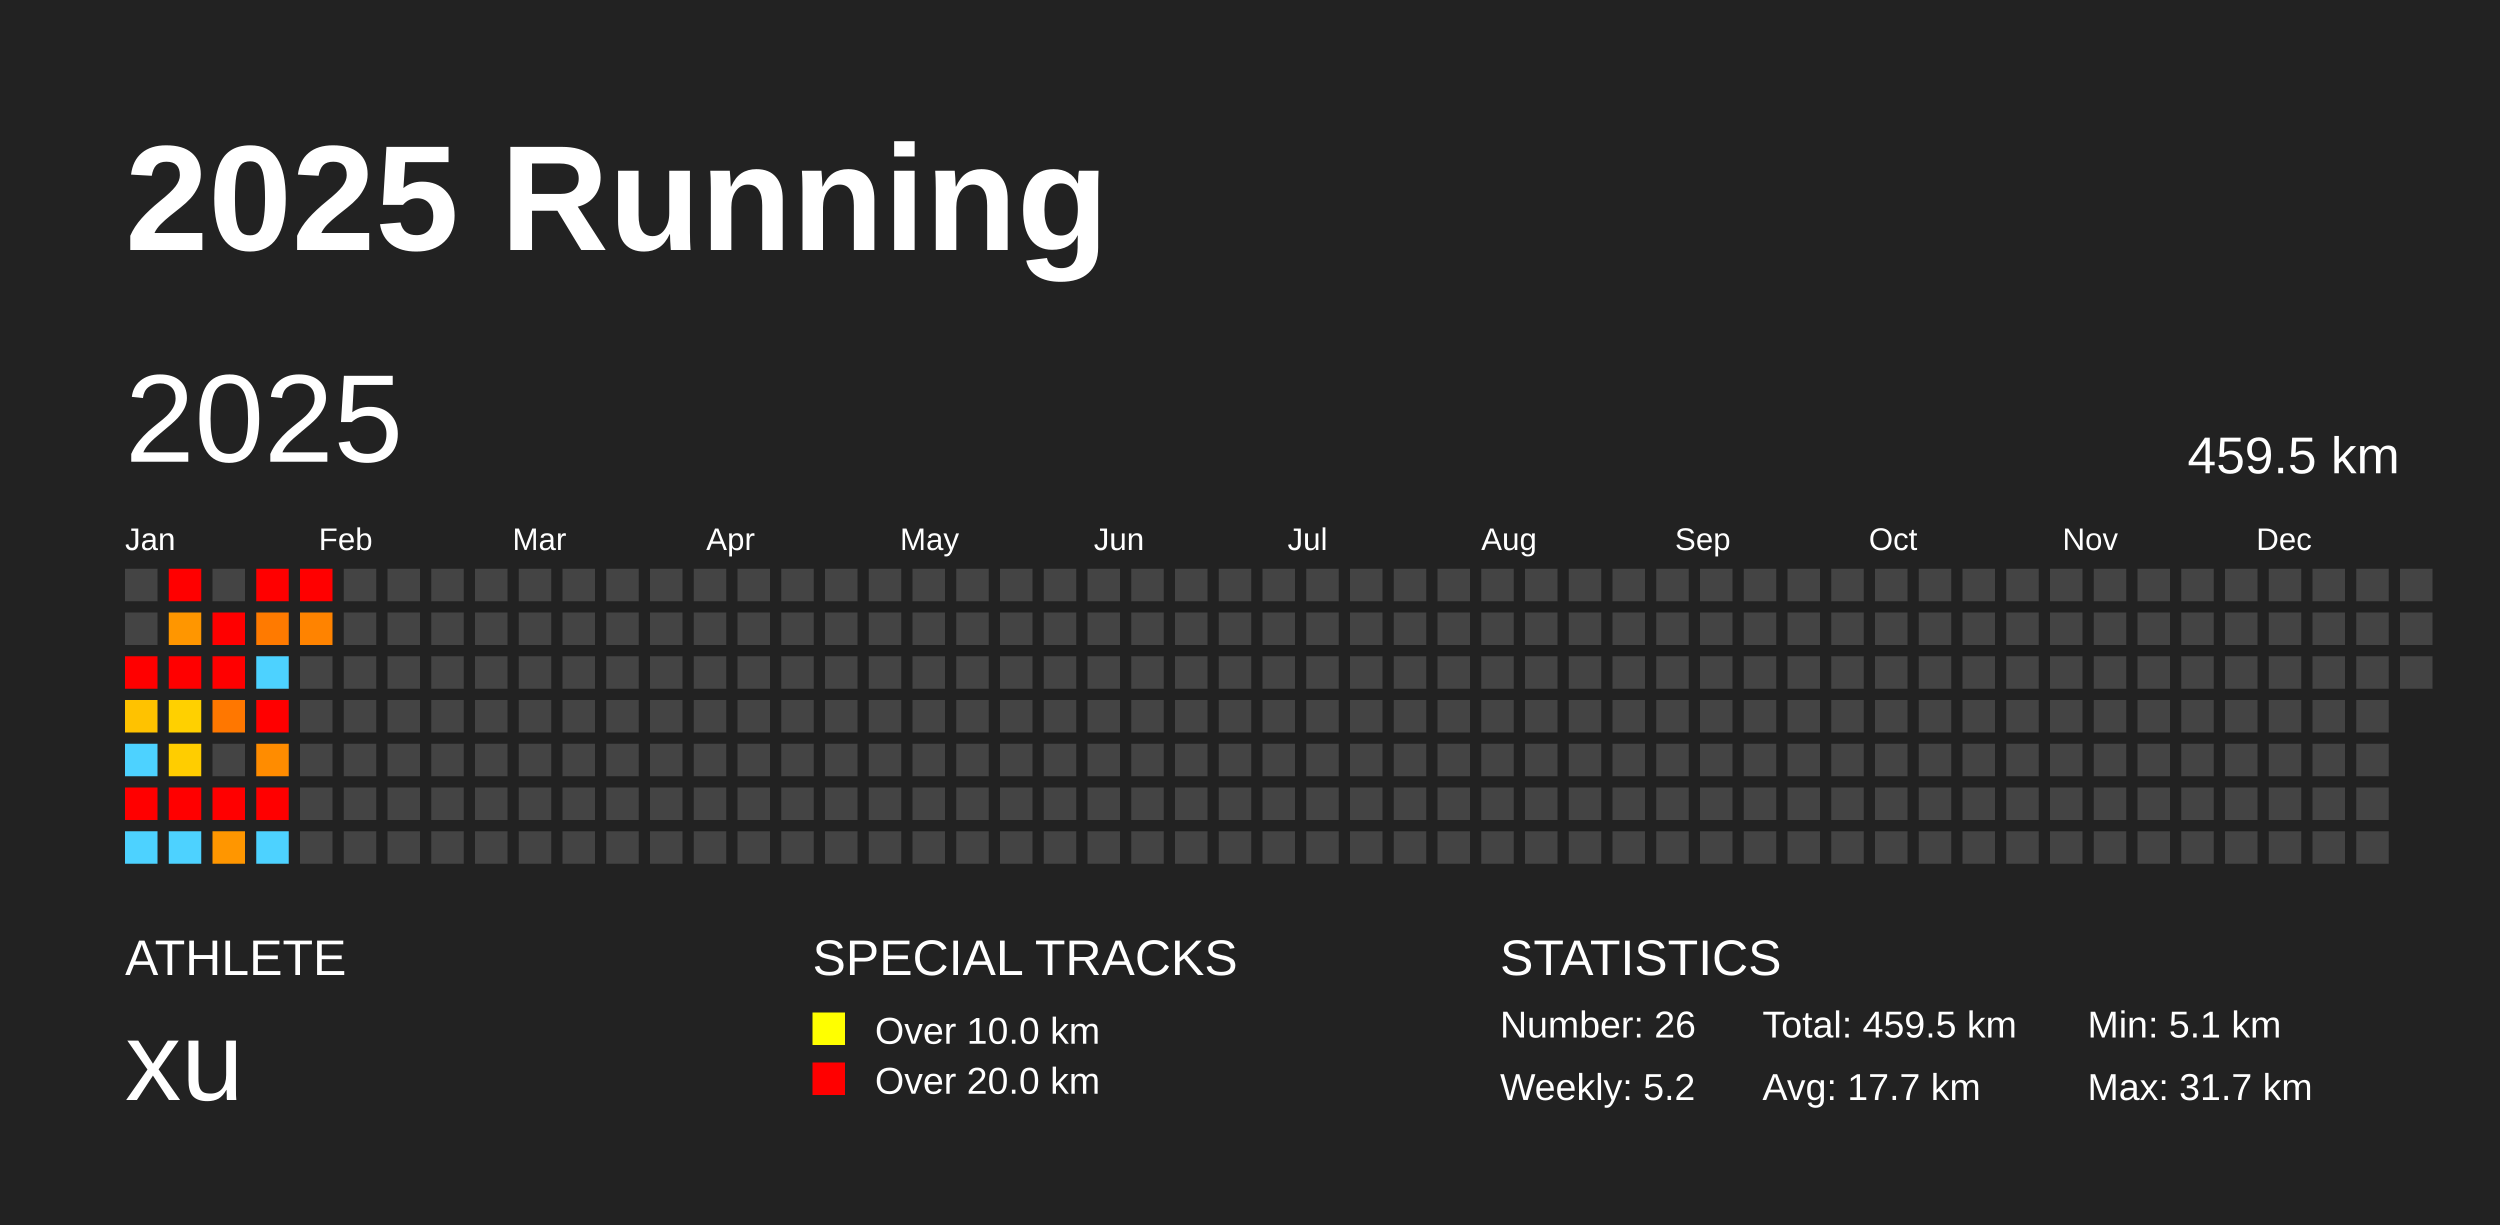
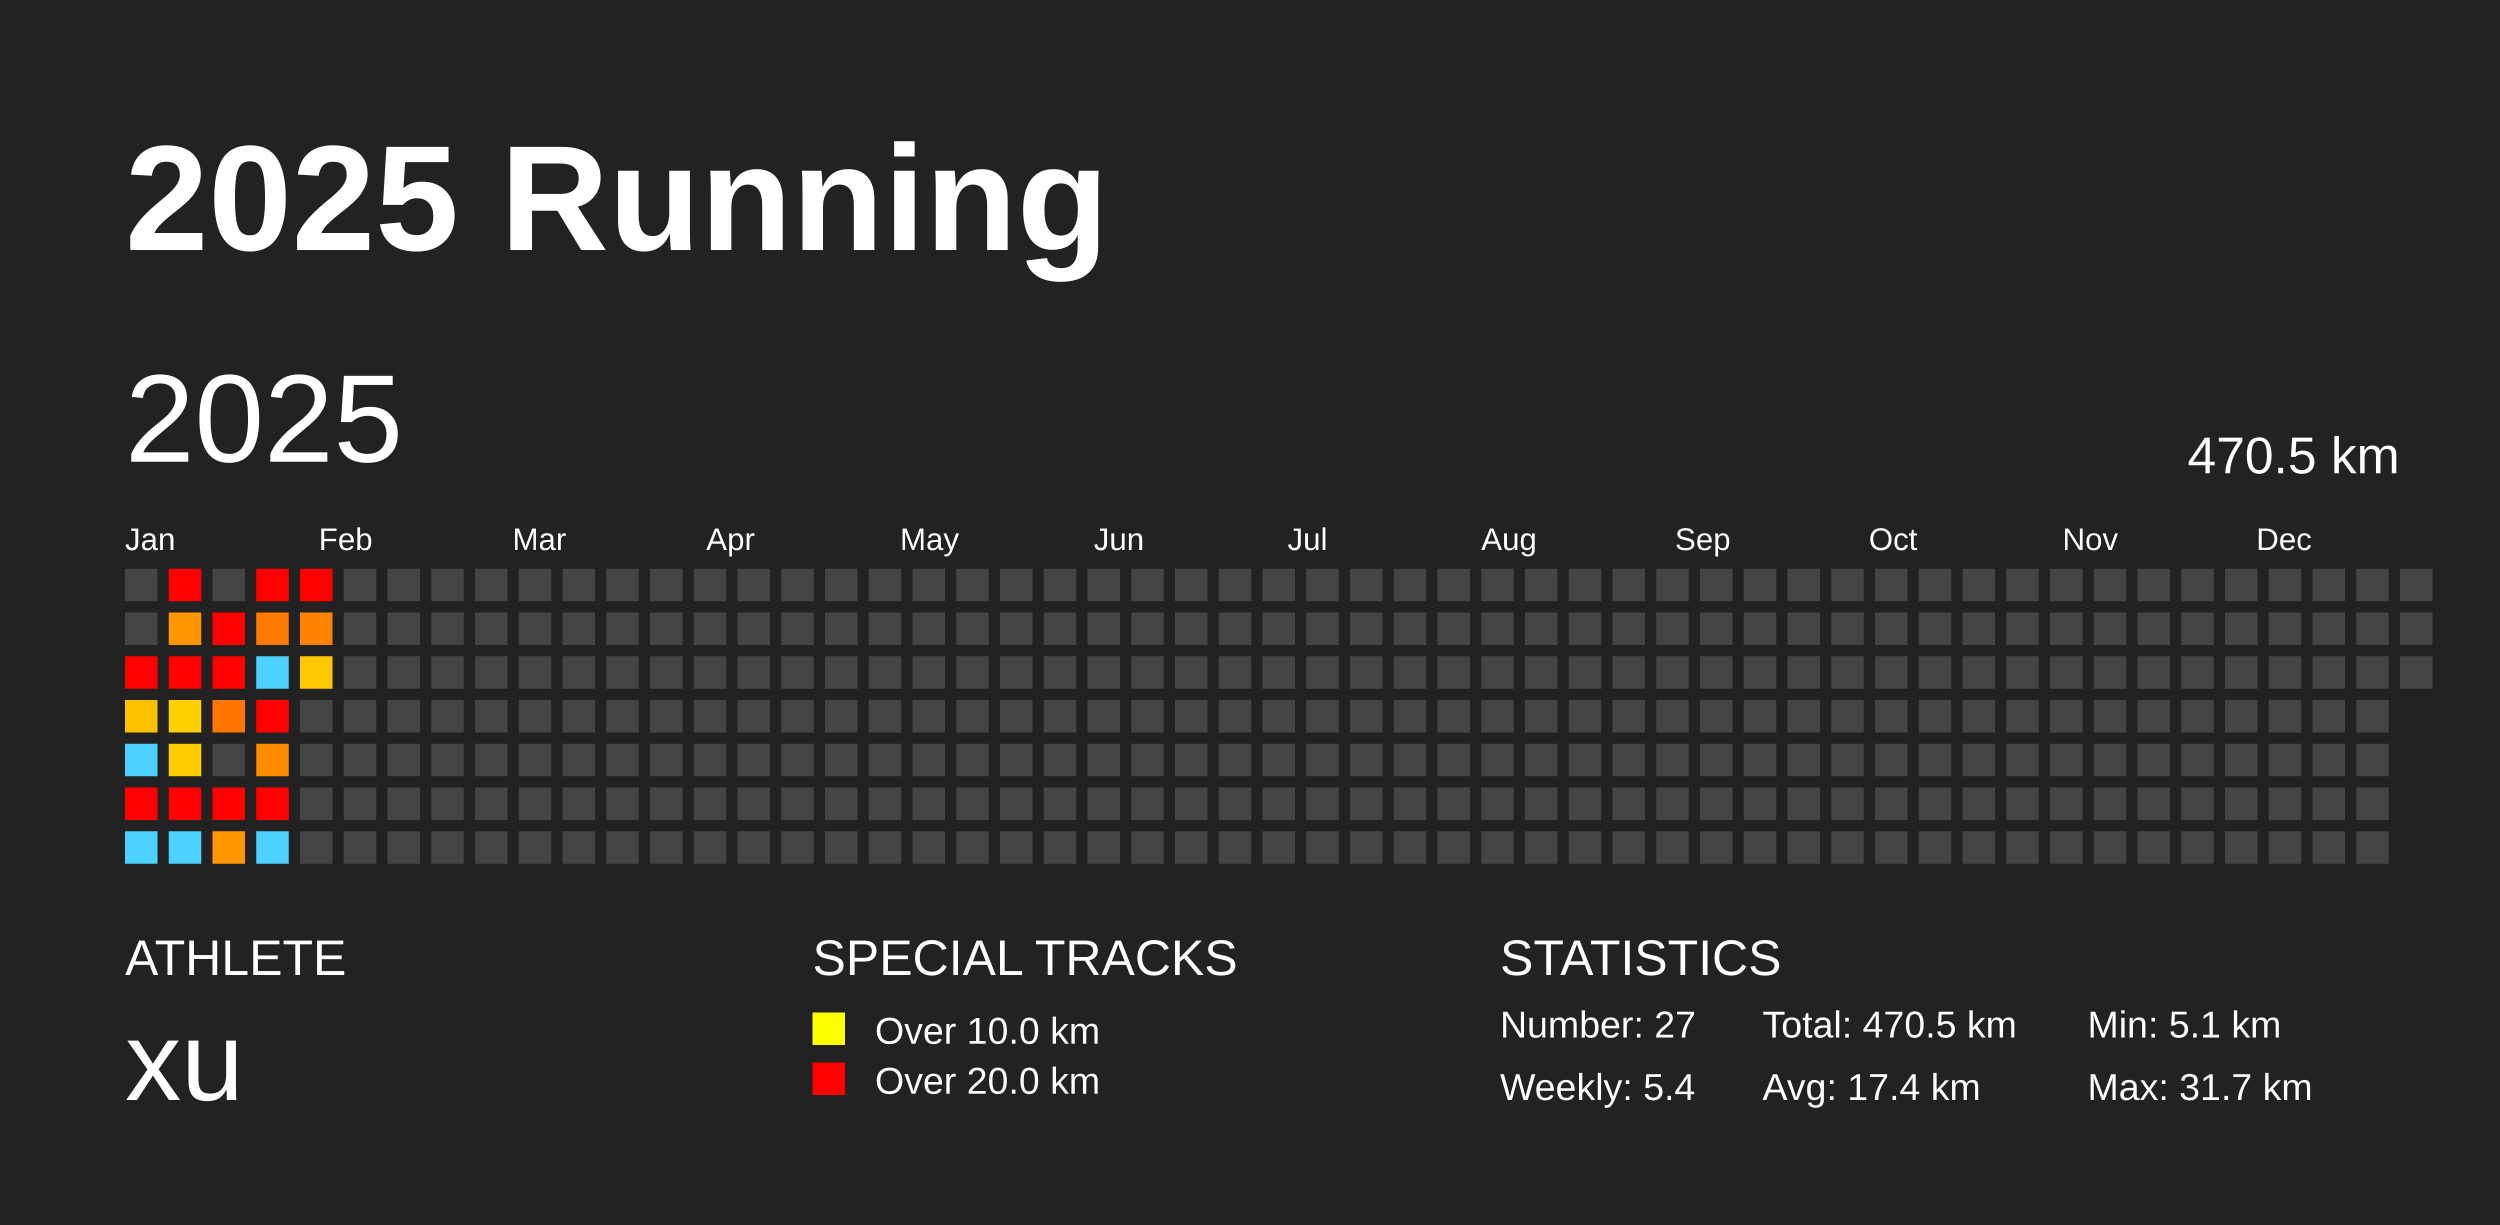
<svg xmlns="http://www.w3.org/2000/svg" baseProfile="full" height="98mm" version="1.1" viewBox="0,0,200,98" width="200mm">
  <defs />
  <rect fill="#222222" height="98" width="200" x="0" y="0" />
  <text fill="#FFFFFF" style="font-size:12px; font-family:Arial; font-weight:bold;" x="10" y="20">2025 Running</text>
  <text fill="#FFFFFF" style="font-size:4px; font-family:Arial" x="10" y="78">ATHLETE</text>
  <text fill="#FFFFFF" style="font-size:9px; font-family:Arial" x="10" y="88">xu</text>
  <text fill="#FFFFFF" style="font-size:4px; font-family:Arial" x="65" y="78">SPECIAL TRACKS</text>
  <rect fill="yellow" height="2.6" width="2.6" x="65" y="81" />
  <text fill="#FFFFFF" style="font-size:3px; font-family:Arial" x="70" y="83.5">Over 10.0 km</text>
  <rect fill="red" height="2.6" width="2.6" x="65" y="85" />
  <text fill="#FFFFFF" style="font-size:3px; font-family:Arial" x="70" y="87.5">Over 20.0 km</text>
  <text fill="#FFFFFF" style="font-size:4px; font-family:Arial" x="120" y="78">STATISTICS</text>
-   <text fill="#FFFFFF" style="font-size:3px; font-family:Arial" x="120" y="83">Number: 26</text>
-   <text fill="#FFFFFF" style="font-size:3px; font-family:Arial" x="120" y="88">Weekly: 5.2</text>
-   <text fill="#FFFFFF" style="font-size:3px; font-family:Arial" x="141" y="83">Total: 459.5 km</text>
-   <text fill="#FFFFFF" style="font-size:3px; font-family:Arial" x="141" y="88">Avg: 17.7 km</text>
+   <text fill="#FFFFFF" style="font-size:3px; font-family:Arial" x="120" y="83">Number: 27</text>
+   <text fill="#FFFFFF" style="font-size:3px; font-family:Arial" x="120" y="88">Weekly: 5.4</text>
+   <text fill="#FFFFFF" style="font-size:3px; font-family:Arial" x="141" y="83">Total: 470.5 km</text>
+   <text fill="#FFFFFF" style="font-size:3px; font-family:Arial" x="141" y="88">Avg: 17.4 km</text>
  <text fill="#FFFFFF" style="font-size:3px; font-family:Arial" x="167" y="83">Min: 5.1 km</text>
  <text fill="#FFFFFF" style="font-size:3px; font-family:Arial" x="167" y="88">Max: 31.7 km</text>
  <text dominant-baseline="hanging" fill="#FFFFFF" style="font-size:10.0px; font-family:Arial;" x="10" y="30">2025</text>
-   <text dominant-baseline="hanging" fill="#FFFFFF" style="font-size:4.125px; font-family:Arial;" x="175" y="35">459.5 km</text>
+   <text dominant-baseline="hanging" fill="#FFFFFF" style="font-size:4.125px; font-family:Arial;" x="175" y="35">470.5 km</text>
  <text fill="#FFFFFF" style="font-size:2.5px; font-family:Arial" x="10.0" y="44">Jan</text>
  <text fill="#FFFFFF" style="font-size:2.5px; font-family:Arial" x="25.5" y="44">Feb</text>
  <text fill="#FFFFFF" style="font-size:2.5px; font-family:Arial" x="41.0" y="44">Mar</text>
  <text fill="#FFFFFF" style="font-size:2.5px; font-family:Arial" x="56.5" y="44">Apr</text>
  <text fill="#FFFFFF" style="font-size:2.5px; font-family:Arial" x="72.0" y="44">May</text>
  <text fill="#FFFFFF" style="font-size:2.5px; font-family:Arial" x="87.5" y="44">Jun</text>
  <text fill="#FFFFFF" style="font-size:2.5px; font-family:Arial" x="103.0" y="44">Jul</text>
  <text fill="#FFFFFF" style="font-size:2.5px; font-family:Arial" x="118.5" y="44">Aug</text>
  <text fill="#FFFFFF" style="font-size:2.5px; font-family:Arial" x="134.0" y="44">Sep</text>
  <text fill="#FFFFFF" style="font-size:2.5px; font-family:Arial" x="149.5" y="44">Oct</text>
  <text fill="#FFFFFF" style="font-size:2.5px; font-family:Arial" x="165.0" y="44">Nov</text>
  <text fill="#FFFFFF" style="font-size:2.5px; font-family:Arial" x="180.5" y="44">Dec</text>
  <rect fill="#444444" height="2.6" width="2.6" x="10.0" y="45.5" />
  <rect fill="#444444" height="2.6" width="2.6" x="10.0" y="49.0" />
  <rect fill="red" height="2.6" width="2.6" x="10.0" y="52.5" />
  <rect fill="#ffc200" height="2.6" width="2.6" x="10.0" y="56.0" />
  <rect fill="#4dd2ff" height="2.6" width="2.6" x="10.0" y="59.5" />
  <rect fill="red" height="2.6" width="2.6" x="10.0" y="63.0" />
  <rect fill="#4dd2ff" height="2.6" width="2.6" x="10.0" y="66.5" />
  <rect fill="red" height="2.6" width="2.6" x="13.5" y="45.5" />
  <rect fill="#ff9600" height="2.6" width="2.6" x="13.5" y="49.0" />
  <rect fill="red" height="2.6" width="2.6" x="13.5" y="52.5" />
  <rect fill="#ffd000" height="2.6" width="2.6" x="13.5" y="56.0" />
  <rect fill="#ffcd00" height="2.6" width="2.6" x="13.5" y="59.5" />
  <rect fill="red" height="2.6" width="2.6" x="13.5" y="63.0" />
  <rect fill="#4dd2ff" height="2.6" width="2.6" x="13.5" y="66.5" />
  <rect fill="#444444" height="2.6" width="2.6" x="17.0" y="45.5" />
  <rect fill="red" height="2.6" width="2.6" x="17.0" y="49.0" />
  <rect fill="red" height="2.6" width="2.6" x="17.0" y="52.5" />
  <rect fill="#ff7700" height="2.6" width="2.6" x="17.0" y="56.0" />
  <rect fill="#444444" height="2.6" width="2.6" x="17.0" y="59.5" />
  <rect fill="red" height="2.6" width="2.6" x="17.0" y="63.0" />
  <rect fill="#ff9600" height="2.6" width="2.6" x="17.0" y="66.5" />
  <rect fill="red" height="2.6" width="2.6" x="20.5" y="45.5" />
  <rect fill="#ff7a00" height="2.6" width="2.6" x="20.5" y="49.0" />
  <rect fill="#4dd2ff" height="2.6" width="2.6" x="20.5" y="52.5" />
  <rect fill="red" height="2.6" width="2.6" x="20.5" y="56.0" />
  <rect fill="#ff8c00" height="2.6" width="2.6" x="20.5" y="59.5" />
  <rect fill="red" height="2.6" width="2.6" x="20.5" y="63.0" />
  <rect fill="#4dd2ff" height="2.6" width="2.6" x="20.5" y="66.5" />
  <rect fill="red" height="2.6" width="2.6" x="24.0" y="45.5" />
  <rect fill="#ff8300" height="2.6" width="2.6" x="24.0" y="49.0" />
-   <rect fill="#444444" height="2.6" width="2.6" x="24.0" y="52.5" />
+   <rect fill="#ffc700" height="2.6" width="2.6" x="24.0" y="52.5" />
  <rect fill="#444444" height="2.6" width="2.6" x="24.0" y="56.0" />
  <rect fill="#444444" height="2.6" width="2.6" x="24.0" y="59.5" />
  <rect fill="#444444" height="2.6" width="2.6" x="24.0" y="63.0" />
  <rect fill="#444444" height="2.6" width="2.6" x="24.0" y="66.5" />
  <rect fill="#444444" height="2.6" width="2.6" x="27.5" y="45.5" />
  <rect fill="#444444" height="2.6" width="2.6" x="27.5" y="49.0" />
  <rect fill="#444444" height="2.6" width="2.6" x="27.5" y="52.5" />
  <rect fill="#444444" height="2.6" width="2.6" x="27.5" y="56.0" />
  <rect fill="#444444" height="2.6" width="2.6" x="27.5" y="59.5" />
  <rect fill="#444444" height="2.6" width="2.6" x="27.5" y="63.0" />
  <rect fill="#444444" height="2.6" width="2.6" x="27.5" y="66.5" />
  <rect fill="#444444" height="2.6" width="2.6" x="31.0" y="45.5" />
  <rect fill="#444444" height="2.6" width="2.6" x="31.0" y="49.0" />
  <rect fill="#444444" height="2.6" width="2.6" x="31.0" y="52.5" />
  <rect fill="#444444" height="2.6" width="2.6" x="31.0" y="56.0" />
  <rect fill="#444444" height="2.6" width="2.6" x="31.0" y="59.5" />
  <rect fill="#444444" height="2.6" width="2.6" x="31.0" y="63.0" />
  <rect fill="#444444" height="2.6" width="2.6" x="31.0" y="66.5" />
  <rect fill="#444444" height="2.6" width="2.6" x="34.5" y="45.5" />
  <rect fill="#444444" height="2.6" width="2.6" x="34.5" y="49.0" />
  <rect fill="#444444" height="2.6" width="2.6" x="34.5" y="52.5" />
  <rect fill="#444444" height="2.6" width="2.6" x="34.5" y="56.0" />
  <rect fill="#444444" height="2.6" width="2.6" x="34.5" y="59.5" />
  <rect fill="#444444" height="2.6" width="2.6" x="34.5" y="63.0" />
  <rect fill="#444444" height="2.6" width="2.6" x="34.5" y="66.5" />
  <rect fill="#444444" height="2.6" width="2.6" x="38.0" y="45.5" />
  <rect fill="#444444" height="2.6" width="2.6" x="38.0" y="49.0" />
  <rect fill="#444444" height="2.6" width="2.6" x="38.0" y="52.5" />
  <rect fill="#444444" height="2.6" width="2.6" x="38.0" y="56.0" />
  <rect fill="#444444" height="2.6" width="2.6" x="38.0" y="59.5" />
  <rect fill="#444444" height="2.6" width="2.6" x="38.0" y="63.0" />
  <rect fill="#444444" height="2.6" width="2.6" x="38.0" y="66.5" />
  <rect fill="#444444" height="2.6" width="2.6" x="41.5" y="45.5" />
  <rect fill="#444444" height="2.6" width="2.6" x="41.5" y="49.0" />
  <rect fill="#444444" height="2.6" width="2.6" x="41.5" y="52.5" />
  <rect fill="#444444" height="2.6" width="2.6" x="41.5" y="56.0" />
  <rect fill="#444444" height="2.6" width="2.6" x="41.5" y="59.5" />
  <rect fill="#444444" height="2.6" width="2.6" x="41.5" y="63.0" />
  <rect fill="#444444" height="2.6" width="2.6" x="41.5" y="66.5" />
  <rect fill="#444444" height="2.6" width="2.6" x="45.0" y="45.5" />
  <rect fill="#444444" height="2.6" width="2.6" x="45.0" y="49.0" />
  <rect fill="#444444" height="2.6" width="2.6" x="45.0" y="52.5" />
  <rect fill="#444444" height="2.6" width="2.6" x="45.0" y="56.0" />
  <rect fill="#444444" height="2.6" width="2.6" x="45.0" y="59.5" />
  <rect fill="#444444" height="2.6" width="2.6" x="45.0" y="63.0" />
  <rect fill="#444444" height="2.6" width="2.6" x="45.0" y="66.5" />
  <rect fill="#444444" height="2.6" width="2.6" x="48.5" y="45.5" />
  <rect fill="#444444" height="2.6" width="2.6" x="48.5" y="49.0" />
  <rect fill="#444444" height="2.6" width="2.6" x="48.5" y="52.5" />
  <rect fill="#444444" height="2.6" width="2.6" x="48.5" y="56.0" />
  <rect fill="#444444" height="2.6" width="2.6" x="48.5" y="59.5" />
  <rect fill="#444444" height="2.6" width="2.6" x="48.5" y="63.0" />
  <rect fill="#444444" height="2.6" width="2.6" x="48.5" y="66.5" />
  <rect fill="#444444" height="2.6" width="2.6" x="52.0" y="45.5" />
  <rect fill="#444444" height="2.6" width="2.6" x="52.0" y="49.0" />
  <rect fill="#444444" height="2.6" width="2.6" x="52.0" y="52.5" />
  <rect fill="#444444" height="2.6" width="2.6" x="52.0" y="56.0" />
  <rect fill="#444444" height="2.6" width="2.6" x="52.0" y="59.5" />
  <rect fill="#444444" height="2.6" width="2.6" x="52.0" y="63.0" />
  <rect fill="#444444" height="2.6" width="2.6" x="52.0" y="66.5" />
  <rect fill="#444444" height="2.6" width="2.6" x="55.5" y="45.5" />
  <rect fill="#444444" height="2.6" width="2.6" x="55.5" y="49.0" />
  <rect fill="#444444" height="2.6" width="2.6" x="55.5" y="52.5" />
  <rect fill="#444444" height="2.6" width="2.6" x="55.5" y="56.0" />
  <rect fill="#444444" height="2.6" width="2.6" x="55.5" y="59.5" />
  <rect fill="#444444" height="2.6" width="2.6" x="55.5" y="63.0" />
  <rect fill="#444444" height="2.6" width="2.6" x="55.5" y="66.5" />
  <rect fill="#444444" height="2.6" width="2.6" x="59.0" y="45.5" />
  <rect fill="#444444" height="2.6" width="2.6" x="59.0" y="49.0" />
  <rect fill="#444444" height="2.6" width="2.6" x="59.0" y="52.5" />
  <rect fill="#444444" height="2.6" width="2.6" x="59.0" y="56.0" />
  <rect fill="#444444" height="2.6" width="2.6" x="59.0" y="59.5" />
  <rect fill="#444444" height="2.6" width="2.6" x="59.0" y="63.0" />
  <rect fill="#444444" height="2.6" width="2.6" x="59.0" y="66.5" />
  <rect fill="#444444" height="2.6" width="2.6" x="62.5" y="45.5" />
  <rect fill="#444444" height="2.6" width="2.6" x="62.5" y="49.0" />
  <rect fill="#444444" height="2.6" width="2.6" x="62.5" y="52.5" />
  <rect fill="#444444" height="2.6" width="2.6" x="62.5" y="56.0" />
  <rect fill="#444444" height="2.6" width="2.6" x="62.5" y="59.5" />
  <rect fill="#444444" height="2.6" width="2.6" x="62.5" y="63.0" />
  <rect fill="#444444" height="2.6" width="2.6" x="62.5" y="66.5" />
  <rect fill="#444444" height="2.6" width="2.6" x="66.0" y="45.5" />
  <rect fill="#444444" height="2.6" width="2.6" x="66.0" y="49.0" />
  <rect fill="#444444" height="2.6" width="2.6" x="66.0" y="52.5" />
  <rect fill="#444444" height="2.6" width="2.6" x="66.0" y="56.0" />
  <rect fill="#444444" height="2.6" width="2.6" x="66.0" y="59.5" />
  <rect fill="#444444" height="2.6" width="2.6" x="66.0" y="63.0" />
  <rect fill="#444444" height="2.6" width="2.6" x="66.0" y="66.5" />
  <rect fill="#444444" height="2.6" width="2.6" x="69.5" y="45.5" />
  <rect fill="#444444" height="2.6" width="2.6" x="69.5" y="49.0" />
  <rect fill="#444444" height="2.6" width="2.6" x="69.5" y="52.5" />
  <rect fill="#444444" height="2.6" width="2.6" x="69.5" y="56.0" />
  <rect fill="#444444" height="2.6" width="2.6" x="69.5" y="59.5" />
  <rect fill="#444444" height="2.6" width="2.6" x="69.5" y="63.0" />
  <rect fill="#444444" height="2.6" width="2.6" x="69.5" y="66.5" />
  <rect fill="#444444" height="2.6" width="2.6" x="73.0" y="45.5" />
  <rect fill="#444444" height="2.6" width="2.6" x="73.0" y="49.0" />
  <rect fill="#444444" height="2.6" width="2.6" x="73.0" y="52.5" />
  <rect fill="#444444" height="2.6" width="2.6" x="73.0" y="56.0" />
  <rect fill="#444444" height="2.6" width="2.6" x="73.0" y="59.5" />
  <rect fill="#444444" height="2.6" width="2.6" x="73.0" y="63.0" />
  <rect fill="#444444" height="2.6" width="2.6" x="73.0" y="66.5" />
  <rect fill="#444444" height="2.6" width="2.6" x="76.5" y="45.5" />
  <rect fill="#444444" height="2.6" width="2.6" x="76.5" y="49.0" />
  <rect fill="#444444" height="2.6" width="2.6" x="76.5" y="52.5" />
  <rect fill="#444444" height="2.6" width="2.6" x="76.5" y="56.0" />
  <rect fill="#444444" height="2.6" width="2.6" x="76.5" y="59.5" />
  <rect fill="#444444" height="2.6" width="2.6" x="76.5" y="63.0" />
  <rect fill="#444444" height="2.6" width="2.6" x="76.5" y="66.5" />
  <rect fill="#444444" height="2.6" width="2.6" x="80.0" y="45.5" />
  <rect fill="#444444" height="2.6" width="2.6" x="80.0" y="49.0" />
  <rect fill="#444444" height="2.6" width="2.6" x="80.0" y="52.5" />
  <rect fill="#444444" height="2.6" width="2.6" x="80.0" y="56.0" />
  <rect fill="#444444" height="2.6" width="2.6" x="80.0" y="59.5" />
  <rect fill="#444444" height="2.6" width="2.6" x="80.0" y="63.0" />
  <rect fill="#444444" height="2.6" width="2.6" x="80.0" y="66.5" />
  <rect fill="#444444" height="2.6" width="2.6" x="83.5" y="45.5" />
  <rect fill="#444444" height="2.6" width="2.6" x="83.5" y="49.0" />
  <rect fill="#444444" height="2.6" width="2.6" x="83.5" y="52.5" />
  <rect fill="#444444" height="2.6" width="2.6" x="83.5" y="56.0" />
  <rect fill="#444444" height="2.6" width="2.6" x="83.5" y="59.5" />
  <rect fill="#444444" height="2.6" width="2.6" x="83.5" y="63.0" />
  <rect fill="#444444" height="2.6" width="2.6" x="83.5" y="66.5" />
  <rect fill="#444444" height="2.6" width="2.6" x="87.0" y="45.5" />
  <rect fill="#444444" height="2.6" width="2.6" x="87.0" y="49.0" />
  <rect fill="#444444" height="2.6" width="2.6" x="87.0" y="52.5" />
  <rect fill="#444444" height="2.6" width="2.6" x="87.0" y="56.0" />
  <rect fill="#444444" height="2.6" width="2.6" x="87.0" y="59.5" />
  <rect fill="#444444" height="2.6" width="2.6" x="87.0" y="63.0" />
  <rect fill="#444444" height="2.6" width="2.6" x="87.0" y="66.5" />
  <rect fill="#444444" height="2.6" width="2.6" x="90.5" y="45.5" />
  <rect fill="#444444" height="2.6" width="2.6" x="90.5" y="49.0" />
  <rect fill="#444444" height="2.6" width="2.6" x="90.5" y="52.5" />
  <rect fill="#444444" height="2.6" width="2.6" x="90.5" y="56.0" />
  <rect fill="#444444" height="2.6" width="2.6" x="90.5" y="59.5" />
  <rect fill="#444444" height="2.6" width="2.6" x="90.5" y="63.0" />
  <rect fill="#444444" height="2.6" width="2.6" x="90.5" y="66.5" />
  <rect fill="#444444" height="2.6" width="2.6" x="94.0" y="45.5" />
  <rect fill="#444444" height="2.6" width="2.6" x="94.0" y="49.0" />
  <rect fill="#444444" height="2.6" width="2.6" x="94.0" y="52.5" />
  <rect fill="#444444" height="2.6" width="2.6" x="94.0" y="56.0" />
  <rect fill="#444444" height="2.6" width="2.6" x="94.0" y="59.5" />
  <rect fill="#444444" height="2.6" width="2.6" x="94.0" y="63.0" />
  <rect fill="#444444" height="2.6" width="2.6" x="94.0" y="66.5" />
  <rect fill="#444444" height="2.6" width="2.6" x="97.5" y="45.5" />
  <rect fill="#444444" height="2.6" width="2.6" x="97.5" y="49.0" />
  <rect fill="#444444" height="2.6" width="2.6" x="97.5" y="52.5" />
  <rect fill="#444444" height="2.6" width="2.6" x="97.5" y="56.0" />
  <rect fill="#444444" height="2.6" width="2.6" x="97.5" y="59.5" />
  <rect fill="#444444" height="2.6" width="2.6" x="97.5" y="63.0" />
  <rect fill="#444444" height="2.6" width="2.6" x="97.5" y="66.5" />
  <rect fill="#444444" height="2.6" width="2.6" x="101.0" y="45.5" />
  <rect fill="#444444" height="2.6" width="2.6" x="101.0" y="49.0" />
  <rect fill="#444444" height="2.6" width="2.6" x="101.0" y="52.5" />
  <rect fill="#444444" height="2.6" width="2.6" x="101.0" y="56.0" />
  <rect fill="#444444" height="2.6" width="2.6" x="101.0" y="59.5" />
  <rect fill="#444444" height="2.6" width="2.6" x="101.0" y="63.0" />
  <rect fill="#444444" height="2.6" width="2.6" x="101.0" y="66.5" />
  <rect fill="#444444" height="2.6" width="2.6" x="104.5" y="45.5" />
  <rect fill="#444444" height="2.6" width="2.6" x="104.5" y="49.0" />
  <rect fill="#444444" height="2.6" width="2.6" x="104.5" y="52.5" />
  <rect fill="#444444" height="2.6" width="2.6" x="104.5" y="56.0" />
  <rect fill="#444444" height="2.6" width="2.6" x="104.5" y="59.5" />
  <rect fill="#444444" height="2.6" width="2.6" x="104.5" y="63.0" />
  <rect fill="#444444" height="2.6" width="2.6" x="104.5" y="66.5" />
  <rect fill="#444444" height="2.6" width="2.6" x="108.0" y="45.5" />
  <rect fill="#444444" height="2.6" width="2.6" x="108.0" y="49.0" />
  <rect fill="#444444" height="2.6" width="2.6" x="108.0" y="52.5" />
  <rect fill="#444444" height="2.6" width="2.6" x="108.0" y="56.0" />
  <rect fill="#444444" height="2.6" width="2.6" x="108.0" y="59.5" />
  <rect fill="#444444" height="2.6" width="2.6" x="108.0" y="63.0" />
  <rect fill="#444444" height="2.6" width="2.6" x="108.0" y="66.5" />
  <rect fill="#444444" height="2.6" width="2.6" x="111.5" y="45.5" />
  <rect fill="#444444" height="2.6" width="2.6" x="111.5" y="49.0" />
  <rect fill="#444444" height="2.6" width="2.6" x="111.5" y="52.5" />
  <rect fill="#444444" height="2.6" width="2.6" x="111.5" y="56.0" />
  <rect fill="#444444" height="2.6" width="2.6" x="111.5" y="59.5" />
  <rect fill="#444444" height="2.6" width="2.6" x="111.5" y="63.0" />
  <rect fill="#444444" height="2.6" width="2.6" x="111.5" y="66.5" />
  <rect fill="#444444" height="2.6" width="2.6" x="115.0" y="45.5" />
  <rect fill="#444444" height="2.6" width="2.6" x="115.0" y="49.0" />
  <rect fill="#444444" height="2.6" width="2.6" x="115.0" y="52.5" />
  <rect fill="#444444" height="2.6" width="2.6" x="115.0" y="56.0" />
  <rect fill="#444444" height="2.6" width="2.6" x="115.0" y="59.5" />
  <rect fill="#444444" height="2.6" width="2.6" x="115.0" y="63.0" />
  <rect fill="#444444" height="2.6" width="2.6" x="115.0" y="66.5" />
  <rect fill="#444444" height="2.6" width="2.6" x="118.5" y="45.5" />
  <rect fill="#444444" height="2.6" width="2.6" x="118.5" y="49.0" />
  <rect fill="#444444" height="2.6" width="2.6" x="118.5" y="52.5" />
  <rect fill="#444444" height="2.6" width="2.6" x="118.5" y="56.0" />
  <rect fill="#444444" height="2.6" width="2.6" x="118.5" y="59.5" />
  <rect fill="#444444" height="2.6" width="2.6" x="118.5" y="63.0" />
  <rect fill="#444444" height="2.6" width="2.6" x="118.5" y="66.5" />
  <rect fill="#444444" height="2.6" width="2.6" x="122.0" y="45.5" />
  <rect fill="#444444" height="2.6" width="2.6" x="122.0" y="49.0" />
  <rect fill="#444444" height="2.6" width="2.6" x="122.0" y="52.5" />
  <rect fill="#444444" height="2.6" width="2.6" x="122.0" y="56.0" />
  <rect fill="#444444" height="2.6" width="2.6" x="122.0" y="59.5" />
  <rect fill="#444444" height="2.6" width="2.6" x="122.0" y="63.0" />
  <rect fill="#444444" height="2.6" width="2.6" x="122.0" y="66.5" />
  <rect fill="#444444" height="2.6" width="2.6" x="125.5" y="45.5" />
  <rect fill="#444444" height="2.6" width="2.6" x="125.5" y="49.0" />
  <rect fill="#444444" height="2.6" width="2.6" x="125.5" y="52.5" />
  <rect fill="#444444" height="2.6" width="2.6" x="125.5" y="56.0" />
  <rect fill="#444444" height="2.6" width="2.6" x="125.5" y="59.5" />
  <rect fill="#444444" height="2.6" width="2.6" x="125.5" y="63.0" />
  <rect fill="#444444" height="2.6" width="2.6" x="125.5" y="66.5" />
  <rect fill="#444444" height="2.6" width="2.6" x="129.0" y="45.5" />
  <rect fill="#444444" height="2.6" width="2.6" x="129.0" y="49.0" />
  <rect fill="#444444" height="2.6" width="2.6" x="129.0" y="52.5" />
  <rect fill="#444444" height="2.6" width="2.6" x="129.0" y="56.0" />
  <rect fill="#444444" height="2.6" width="2.6" x="129.0" y="59.5" />
  <rect fill="#444444" height="2.6" width="2.6" x="129.0" y="63.0" />
  <rect fill="#444444" height="2.6" width="2.6" x="129.0" y="66.5" />
  <rect fill="#444444" height="2.6" width="2.6" x="132.5" y="45.5" />
  <rect fill="#444444" height="2.6" width="2.6" x="132.5" y="49.0" />
  <rect fill="#444444" height="2.6" width="2.6" x="132.5" y="52.5" />
  <rect fill="#444444" height="2.6" width="2.6" x="132.5" y="56.0" />
  <rect fill="#444444" height="2.6" width="2.6" x="132.5" y="59.5" />
  <rect fill="#444444" height="2.6" width="2.6" x="132.5" y="63.0" />
  <rect fill="#444444" height="2.6" width="2.6" x="132.5" y="66.5" />
  <rect fill="#444444" height="2.6" width="2.6" x="136.0" y="45.5" />
  <rect fill="#444444" height="2.6" width="2.6" x="136.0" y="49.0" />
  <rect fill="#444444" height="2.6" width="2.6" x="136.0" y="52.5" />
  <rect fill="#444444" height="2.6" width="2.6" x="136.0" y="56.0" />
  <rect fill="#444444" height="2.6" width="2.6" x="136.0" y="59.5" />
  <rect fill="#444444" height="2.6" width="2.6" x="136.0" y="63.0" />
  <rect fill="#444444" height="2.6" width="2.6" x="136.0" y="66.5" />
  <rect fill="#444444" height="2.6" width="2.6" x="139.5" y="45.5" />
  <rect fill="#444444" height="2.6" width="2.6" x="139.5" y="49.0" />
  <rect fill="#444444" height="2.6" width="2.6" x="139.5" y="52.5" />
  <rect fill="#444444" height="2.6" width="2.6" x="139.5" y="56.0" />
  <rect fill="#444444" height="2.6" width="2.6" x="139.5" y="59.5" />
  <rect fill="#444444" height="2.6" width="2.6" x="139.5" y="63.0" />
  <rect fill="#444444" height="2.6" width="2.6" x="139.5" y="66.5" />
  <rect fill="#444444" height="2.6" width="2.6" x="143.0" y="45.5" />
  <rect fill="#444444" height="2.6" width="2.6" x="143.0" y="49.0" />
  <rect fill="#444444" height="2.6" width="2.6" x="143.0" y="52.5" />
  <rect fill="#444444" height="2.6" width="2.6" x="143.0" y="56.0" />
  <rect fill="#444444" height="2.6" width="2.6" x="143.0" y="59.5" />
  <rect fill="#444444" height="2.6" width="2.6" x="143.0" y="63.0" />
  <rect fill="#444444" height="2.6" width="2.6" x="143.0" y="66.5" />
  <rect fill="#444444" height="2.6" width="2.6" x="146.5" y="45.5" />
  <rect fill="#444444" height="2.6" width="2.6" x="146.5" y="49.0" />
  <rect fill="#444444" height="2.6" width="2.6" x="146.5" y="52.5" />
  <rect fill="#444444" height="2.6" width="2.6" x="146.5" y="56.0" />
  <rect fill="#444444" height="2.6" width="2.6" x="146.5" y="59.5" />
  <rect fill="#444444" height="2.6" width="2.6" x="146.5" y="63.0" />
  <rect fill="#444444" height="2.6" width="2.6" x="146.5" y="66.5" />
  <rect fill="#444444" height="2.6" width="2.6" x="150.0" y="45.5" />
  <rect fill="#444444" height="2.6" width="2.6" x="150.0" y="49.0" />
  <rect fill="#444444" height="2.6" width="2.6" x="150.0" y="52.5" />
  <rect fill="#444444" height="2.6" width="2.6" x="150.0" y="56.0" />
  <rect fill="#444444" height="2.6" width="2.6" x="150.0" y="59.5" />
  <rect fill="#444444" height="2.6" width="2.6" x="150.0" y="63.0" />
  <rect fill="#444444" height="2.6" width="2.6" x="150.0" y="66.5" />
  <rect fill="#444444" height="2.6" width="2.6" x="153.5" y="45.5" />
  <rect fill="#444444" height="2.6" width="2.6" x="153.5" y="49.0" />
  <rect fill="#444444" height="2.6" width="2.6" x="153.5" y="52.5" />
  <rect fill="#444444" height="2.6" width="2.6" x="153.5" y="56.0" />
  <rect fill="#444444" height="2.6" width="2.6" x="153.5" y="59.5" />
  <rect fill="#444444" height="2.6" width="2.6" x="153.5" y="63.0" />
  <rect fill="#444444" height="2.6" width="2.6" x="153.5" y="66.5" />
  <rect fill="#444444" height="2.6" width="2.6" x="157.0" y="45.5" />
  <rect fill="#444444" height="2.6" width="2.6" x="157.0" y="49.0" />
  <rect fill="#444444" height="2.6" width="2.6" x="157.0" y="52.5" />
  <rect fill="#444444" height="2.6" width="2.6" x="157.0" y="56.0" />
  <rect fill="#444444" height="2.6" width="2.6" x="157.0" y="59.5" />
  <rect fill="#444444" height="2.6" width="2.6" x="157.0" y="63.0" />
  <rect fill="#444444" height="2.6" width="2.6" x="157.0" y="66.5" />
  <rect fill="#444444" height="2.6" width="2.6" x="160.5" y="45.5" />
  <rect fill="#444444" height="2.6" width="2.6" x="160.5" y="49.0" />
  <rect fill="#444444" height="2.6" width="2.6" x="160.5" y="52.5" />
  <rect fill="#444444" height="2.6" width="2.6" x="160.5" y="56.0" />
  <rect fill="#444444" height="2.6" width="2.6" x="160.5" y="59.5" />
  <rect fill="#444444" height="2.6" width="2.6" x="160.5" y="63.0" />
  <rect fill="#444444" height="2.6" width="2.6" x="160.5" y="66.5" />
  <rect fill="#444444" height="2.6" width="2.6" x="164.0" y="45.5" />
  <rect fill="#444444" height="2.6" width="2.6" x="164.0" y="49.0" />
  <rect fill="#444444" height="2.6" width="2.6" x="164.0" y="52.5" />
  <rect fill="#444444" height="2.6" width="2.6" x="164.0" y="56.0" />
  <rect fill="#444444" height="2.6" width="2.6" x="164.0" y="59.5" />
  <rect fill="#444444" height="2.6" width="2.6" x="164.0" y="63.0" />
  <rect fill="#444444" height="2.6" width="2.6" x="164.0" y="66.5" />
  <rect fill="#444444" height="2.6" width="2.6" x="167.5" y="45.5" />
  <rect fill="#444444" height="2.6" width="2.6" x="167.5" y="49.0" />
  <rect fill="#444444" height="2.6" width="2.6" x="167.5" y="52.5" />
  <rect fill="#444444" height="2.6" width="2.6" x="167.5" y="56.0" />
  <rect fill="#444444" height="2.6" width="2.6" x="167.5" y="59.5" />
  <rect fill="#444444" height="2.6" width="2.6" x="167.5" y="63.0" />
  <rect fill="#444444" height="2.6" width="2.6" x="167.5" y="66.5" />
  <rect fill="#444444" height="2.6" width="2.6" x="171.0" y="45.5" />
  <rect fill="#444444" height="2.6" width="2.6" x="171.0" y="49.0" />
  <rect fill="#444444" height="2.6" width="2.6" x="171.0" y="52.5" />
  <rect fill="#444444" height="2.6" width="2.6" x="171.0" y="56.0" />
  <rect fill="#444444" height="2.6" width="2.6" x="171.0" y="59.5" />
  <rect fill="#444444" height="2.6" width="2.6" x="171.0" y="63.0" />
  <rect fill="#444444" height="2.6" width="2.6" x="171.0" y="66.5" />
  <rect fill="#444444" height="2.6" width="2.6" x="174.5" y="45.5" />
  <rect fill="#444444" height="2.6" width="2.6" x="174.5" y="49.0" />
  <rect fill="#444444" height="2.6" width="2.6" x="174.5" y="52.5" />
  <rect fill="#444444" height="2.6" width="2.6" x="174.5" y="56.0" />
  <rect fill="#444444" height="2.6" width="2.6" x="174.5" y="59.5" />
  <rect fill="#444444" height="2.6" width="2.6" x="174.5" y="63.0" />
  <rect fill="#444444" height="2.6" width="2.6" x="174.5" y="66.5" />
  <rect fill="#444444" height="2.6" width="2.6" x="178.0" y="45.5" />
  <rect fill="#444444" height="2.6" width="2.6" x="178.0" y="49.0" />
  <rect fill="#444444" height="2.6" width="2.6" x="178.0" y="52.5" />
  <rect fill="#444444" height="2.6" width="2.6" x="178.0" y="56.0" />
  <rect fill="#444444" height="2.6" width="2.6" x="178.0" y="59.5" />
  <rect fill="#444444" height="2.6" width="2.6" x="178.0" y="63.0" />
  <rect fill="#444444" height="2.6" width="2.6" x="178.0" y="66.5" />
  <rect fill="#444444" height="2.6" width="2.6" x="181.5" y="45.5" />
  <rect fill="#444444" height="2.6" width="2.6" x="181.5" y="49.0" />
  <rect fill="#444444" height="2.6" width="2.6" x="181.5" y="52.5" />
  <rect fill="#444444" height="2.6" width="2.6" x="181.5" y="56.0" />
  <rect fill="#444444" height="2.6" width="2.6" x="181.5" y="59.5" />
  <rect fill="#444444" height="2.6" width="2.6" x="181.5" y="63.0" />
  <rect fill="#444444" height="2.6" width="2.6" x="181.5" y="66.5" />
  <rect fill="#444444" height="2.6" width="2.6" x="185.0" y="45.5" />
  <rect fill="#444444" height="2.6" width="2.6" x="185.0" y="49.0" />
  <rect fill="#444444" height="2.6" width="2.6" x="185.0" y="52.5" />
  <rect fill="#444444" height="2.6" width="2.6" x="185.0" y="56.0" />
  <rect fill="#444444" height="2.6" width="2.6" x="185.0" y="59.5" />
  <rect fill="#444444" height="2.6" width="2.6" x="185.0" y="63.0" />
  <rect fill="#444444" height="2.6" width="2.6" x="185.0" y="66.5" />
  <rect fill="#444444" height="2.6" width="2.6" x="188.5" y="45.5" />
  <rect fill="#444444" height="2.6" width="2.6" x="188.5" y="49.0" />
  <rect fill="#444444" height="2.6" width="2.6" x="188.5" y="52.5" />
  <rect fill="#444444" height="2.6" width="2.6" x="188.5" y="56.0" />
  <rect fill="#444444" height="2.6" width="2.6" x="188.5" y="59.5" />
  <rect fill="#444444" height="2.6" width="2.6" x="188.5" y="63.0" />
  <rect fill="#444444" height="2.6" width="2.6" x="188.5" y="66.5" />
  <rect fill="#444444" height="2.6" width="2.6" x="192.0" y="45.5" />
  <rect fill="#444444" height="2.6" width="2.6" x="192.0" y="49.0" />
  <rect fill="#444444" height="2.6" width="2.6" x="192.0" y="52.5" />
</svg>
